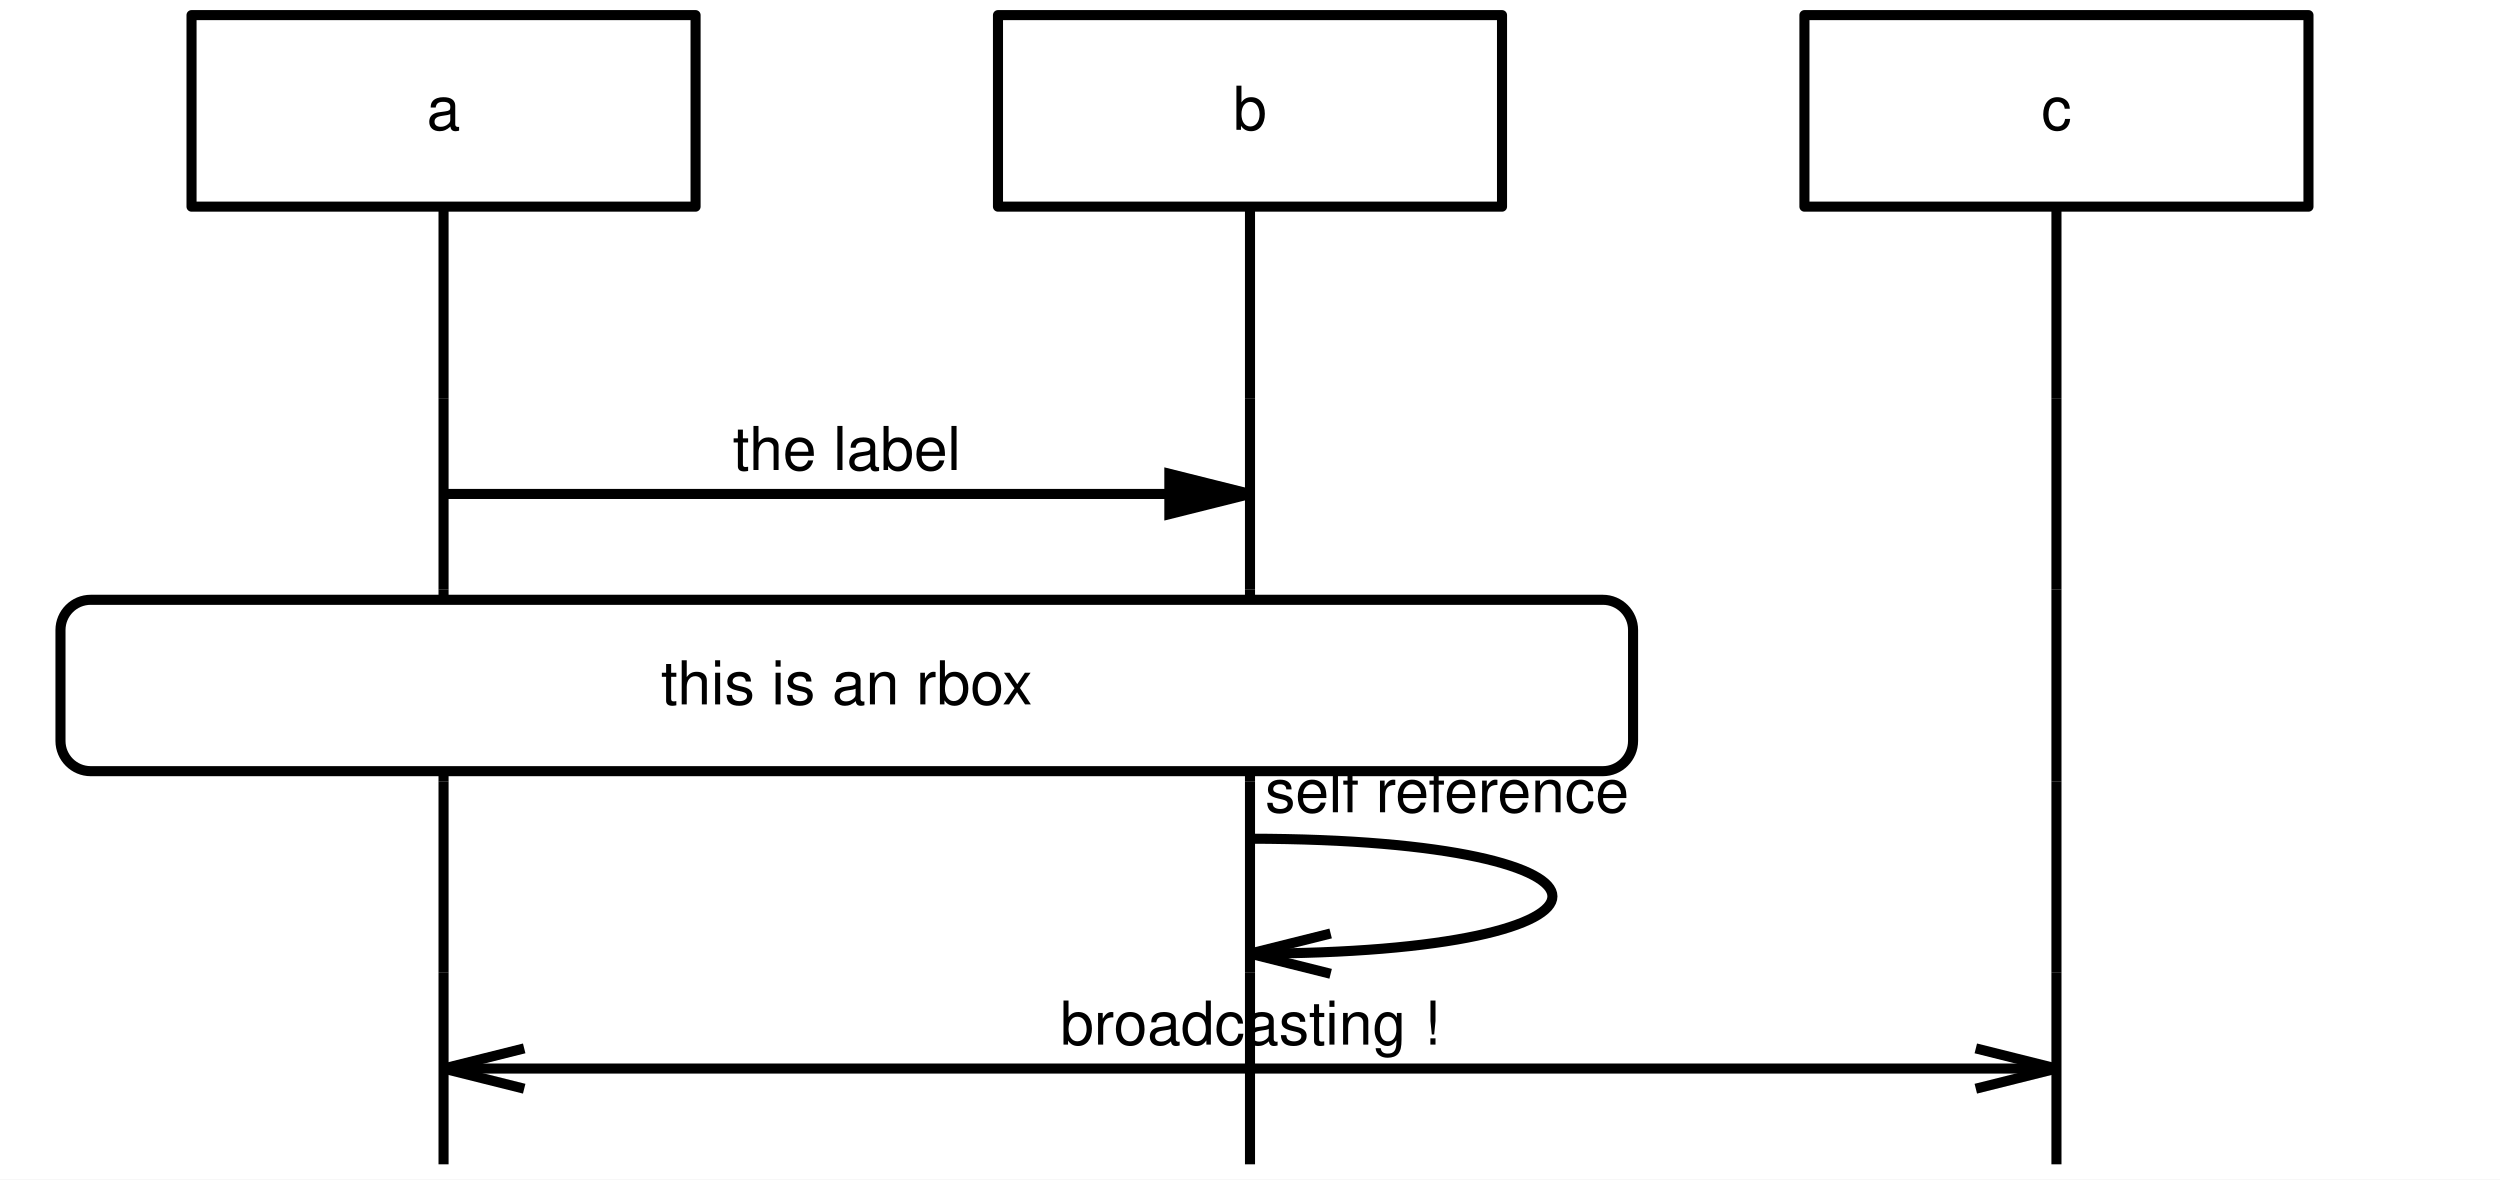
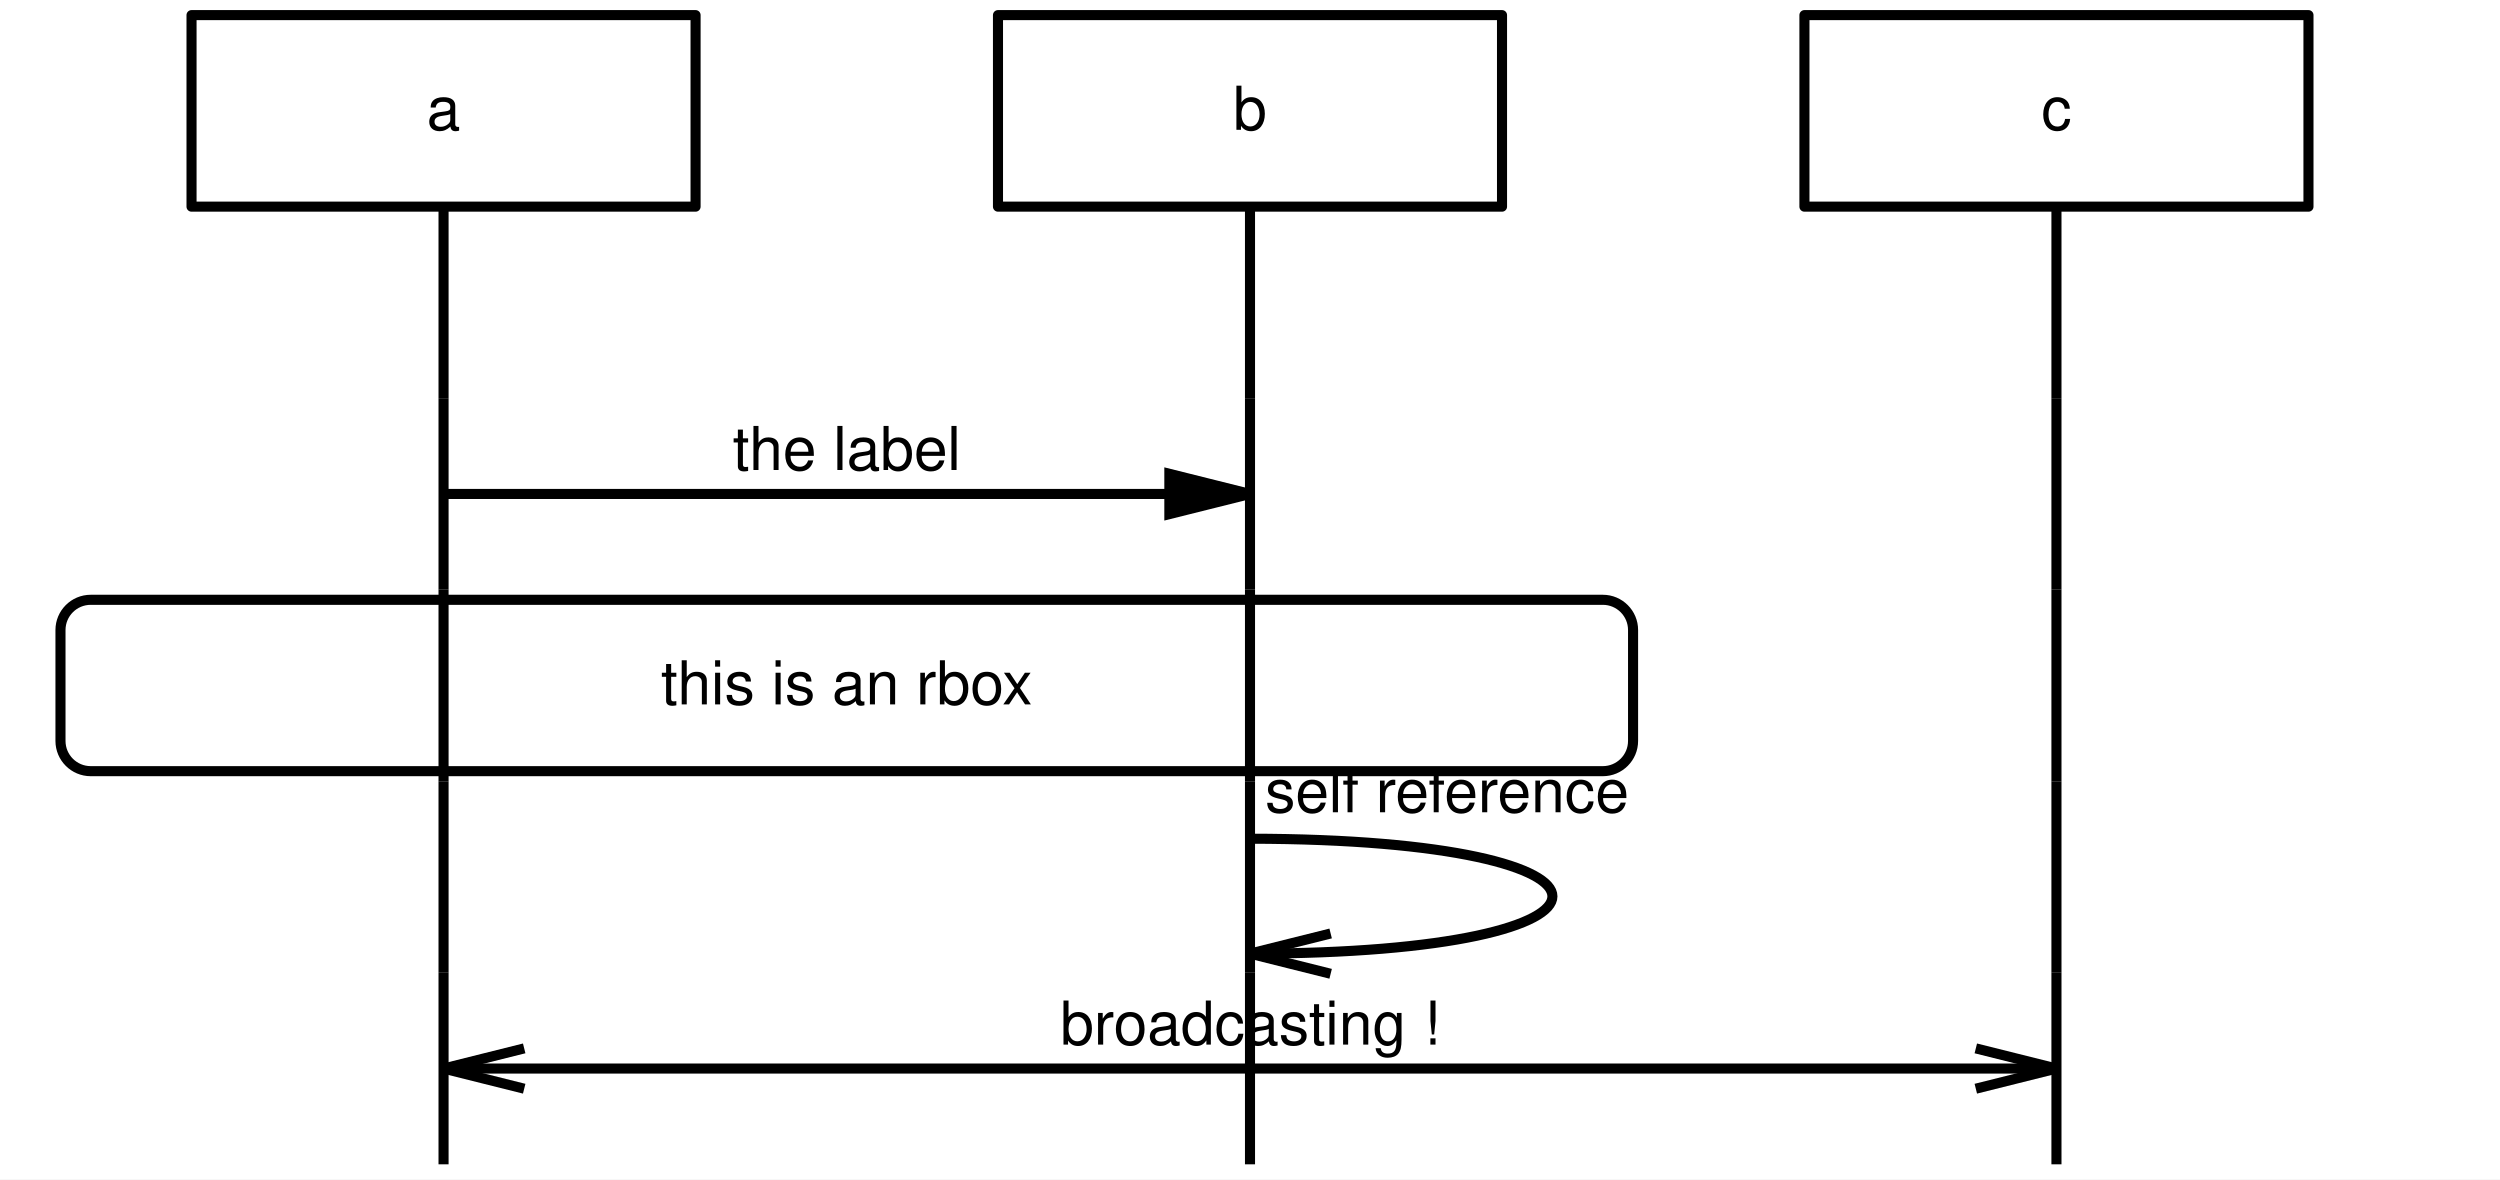
<svg xmlns="http://www.w3.org/2000/svg" version="1.1" id="mscgen_js-svg-__svg" class="mscgen_js-svg-__svg" width="496" height="234" viewBox="0 0 496 234">
  <defs>
-     <style type="text/css">svg.mscgen_js-svg-__svg{font-family:Helvetica,sans-serif;font-size:12px;font-weight:normal;font-style:normal;text-decoration:none;background-color:white;stroke:black;stroke-width:2}.mscgen_js-svg-__svg path, .mscgen_js-svg-__svg rect{fill:none}.mscgen_js-svg-__svg .label-text-background{fill:white;stroke:white;stroke-width:0}.mscgen_js-svg-__svg .bglayer{fill:white;stroke:white;stroke-width:0}.mscgen_js-svg-__svg line{}.mscgen_js-svg-__svg .return, .mscgen_js-svg-__svg .comment{stroke-dasharray:5,3}.mscgen_js-svg-__svg .inline_expression_divider{stroke-dasharray:10,5}.mscgen_js-svg-__svg text{color:inherit;stroke:none;text-anchor:middle}.mscgen_js-svg-__svg text.entity-text{text-decoration:underline}.mscgen_js-svg-__svg text.anchor-start{text-anchor:start}.mscgen_js-svg-__svg .arrow-marker{overflow:visible}.mscgen_js-svg-__svg .arrow-style{stroke-width:1}.mscgen_js-svg-__svg .arcrow, .mscgen_js-svg-__svg .arcrowomit, .mscgen_js-svg-__svg .emphasised{stroke-linecap:butt}.mscgen_js-svg-__svg .arcrowomit{stroke-dasharray:2,2}.mscgen_js-svg-__svg .box, .mscgen_js-svg-__svg .entity{fill:white;stroke-linejoin:round}.mscgen_js-svg-__svg .inherit{stroke:inherit;color:inherit}.mscgen_js-svg-__svg .inherit-fill{fill:inherit}.mscgen_js-svg-__svg .watermark{font-size:48pt;font-weight:bold;opacity:0.14}</style>
+     <style type="text/css">svg.mscgen_js-svg-__svg{font-family:Helvetica,sans-serif;font-size:12px;font-weight:normal;font-style:normal;text-decoration:none;background-color:white;stroke:black;stroke-width:2}.mscgen_js-svg-__svg path, .mscgen_js-svg-__svg rect{fill:none}.mscgen_js-svg-__svg .label-text-background{fill:white;stroke:white;stroke-width:0}.mscgen_js-svg-__svg .bglayer{fill:white;stroke:white;stroke-width:0}.mscgen_js-svg-__svg line{}.mscgen_js-svg-__svg .return, .mscgen_js-svg-__svg .comment{stroke-dasharray:5,3}.mscgen_js-svg-__svg .inline_expression_divider{stroke-dasharray:10,5}.mscgen_js-svg-__svg text{color:inherit;stroke:none;text-anchor:middle}.mscgen_js-svg-__svg text.anchor-start{text-anchor:start}.mscgen_js-svg-__svg .arrow-marker{overflow:visible}.mscgen_js-svg-__svg .arrow-style{stroke-width:1}.mscgen_js-svg-__svg .arcrow, .mscgen_js-svg-__svg .arcrowomit, .mscgen_js-svg-__svg .emphasised{stroke-linecap:butt}.mscgen_js-svg-__svg .arcrowomit{stroke-dasharray:2,2}.mscgen_js-svg-__svg .box, .mscgen_js-svg-__svg .entity{stroke-linejoin:round}.mscgen_js-svg-__svg .inherit{stroke:inherit;color:inherit}.mscgen_js-svg-__svg .inherit-fill{fill:inherit}.mscgen_js-svg-__svg .watermark{font-size:48pt;font-weight:bold;opacity:0.14}</style>
    <marker orient="auto" id="mscgen_js-svg-__svgcallback-black" class="arrow-marker" viewBox="0 0 10 10" refX="9" refY="3" markerUnits="strokeWidth" markerWidth="10" markerHeight="10">
      <path d="M 1,1 l 8,2 l-8,2" class="arrow-style" style="stroke-dasharray:100,1;stroke:black" />
    </marker>
    <marker orient="auto" id="mscgen_js-svg-__svgcallback-l-black" class="arrow-marker" viewBox="0 0 10 10" refX="9" refY="3" markerUnits="strokeWidth" markerWidth="10" markerHeight="10">
      <path d="M17,1 l-8,2 l 8,2" class="arrow-style" style="stroke-dasharray:100,1;stroke:black" />
    </marker>
    <marker orient="auto" id="mscgen_js-svg-__svgmethod-black" class="arrow-marker" viewBox="0 0 10 10" refX="9" refY="3" markerUnits="strokeWidth" markerWidth="10" markerHeight="10">
      <polygon points="1,1  9,3  1,5" class="arrow-style" stroke="black" fill="black" />
    </marker>
    <marker orient="auto" id="mscgen_js-svg-__svgmethod-l-black" class="arrow-marker" viewBox="0 0 10 10" refX="9" refY="3" markerUnits="strokeWidth" markerWidth="10" markerHeight="10">
      <polygon points="17,1 9,3 17,5" class="arrow-style" stroke="black" fill="black" />
    </marker>
  </defs>
  <g id="mscgen_js-svg-__svg__body" transform="translate(38,3) scale(1,1)">
    <g id="mscgen_js-svg-__svg__background">
      <rect width="496" height="234" x="-38" y="-3" class="bglayer" />
    </g>
    <g id="mscgen_js-svg-__svg__arcspanlayer" />
    <g id="mscgen_js-svg-__svg__lifelinelayer">
      <line x1="50" y1="38" x2="50" y2="76" class="arcrow" />
      <line x1="210" y1="38" x2="210" y2="76" class="arcrow" />
      <line x1="370" y1="38" x2="370" y2="76" class="arcrow" />
      <line x1="50" y1="76" x2="50" y2="114" class="arcrow" />
      <line x1="210" y1="76" x2="210" y2="114" class="arcrow" />
      <line x1="370" y1="76" x2="370" y2="114" class="arcrow" />
      <line x1="50" y1="114" x2="50" y2="152" class="arcrow" />
      <line x1="210" y1="114" x2="210" y2="152" class="arcrow" />
      <line x1="370" y1="114" x2="370" y2="152" class="arcrow" />
      <line x1="50" y1="152" x2="50" y2="190" class="arcrow" />
      <line x1="210" y1="152" x2="210" y2="190" class="arcrow" />
      <line x1="370" y1="152" x2="370" y2="190" class="arcrow" />
      <line x1="50" y1="190" x2="50" y2="228" class="arcrow" />
      <line x1="210" y1="190" x2="210" y2="228" class="arcrow" />
      <line x1="370" y1="190" x2="370" y2="228" class="arcrow" />
    </g>
    <g id="mscgen_js-svg-__svg__sequencelayer">
      <g id="mscgen_js-svg-__svgentities">
        <g>
          <rect width="100" height="38" class="entity" />
          <g>
            <text x="50" y="22.75" class="entity-text ">
              <tspan>a</tspan>
            </text>
          </g>
        </g>
        <g>
          <rect width="100" height="38" x="160" class="entity" />
          <g>
            <text x="210" y="22.75" class="entity-text ">
              <tspan>b</tspan>
            </text>
          </g>
        </g>
        <g>
          <rect width="100" height="38" x="320" class="entity" />
          <g>
            <text x="370" y="22.75" class="entity-text ">
              <tspan>c</tspan>
            </text>
          </g>
        </g>
      </g>
      <g>
        <line x1="50" y1="95" x2="210" y2="95" class="arc directional method" style="stroke:black" marker-end="url(#mscgen_js-svg-__svgmethod-black)" />
        <g>
          <rect width="15" height="15" x="2" y="2" class="label-text-background" />
          <text x="130" y="90.25" class="directional-text method-text ">
            <tspan>the label</tspan>
          </text>
        </g>
      </g>
      <g>
        <path d="M210,163.4 C290,163.5 290,186.2 210,186.2 " class="arc directional callback" style="stroke:black" marker-end="url(#mscgen_js-svg-__svgcallback-black)" />
        <g>
          <rect width="15" height="15" x="2" y="2" class="label-text-background" />
          <text x="213" y="158.15" class="directional-text callback-text anchor-start ">
            <tspan>self reference</tspan>
          </text>
        </g>
      </g>
      <g>
        <line x1="210" y1="209" x2="50" y2="209" class="arc directional callback" style="stroke:black" marker-end="url(#mscgen_js-svg-__svgcallback-black)" />
        <g />
      </g>
      <g>
        <line x1="210" y1="209" x2="370" y2="209" class="arc directional callback" style="stroke:black" marker-end="url(#mscgen_js-svg-__svgcallback-black)" />
        <g />
      </g>
      <g>
        <rect width="15" height="15" x="2" y="2" class="label-text-background" />
        <text x="210" y="204.25" class="directional-text callback-text ">
          <tspan>broadcasting !</tspan>
        </text>
      </g>
    </g>
    <g id="mscgen_js-svg-__svg__notelayer">
      <g>
        <rect width="312" height="34" x="-26" y="116" rx="6" ry="6" class="box rbox" />
        <g>
          <text x="130" y="136.75" class="box-text rbox-text ">
            <tspan>this is an rbox</tspan>
          </text>
        </g>
      </g>
    </g>
    <g id="mscgen_js-svg-__svg__watermark" />
  </g>
</svg>
